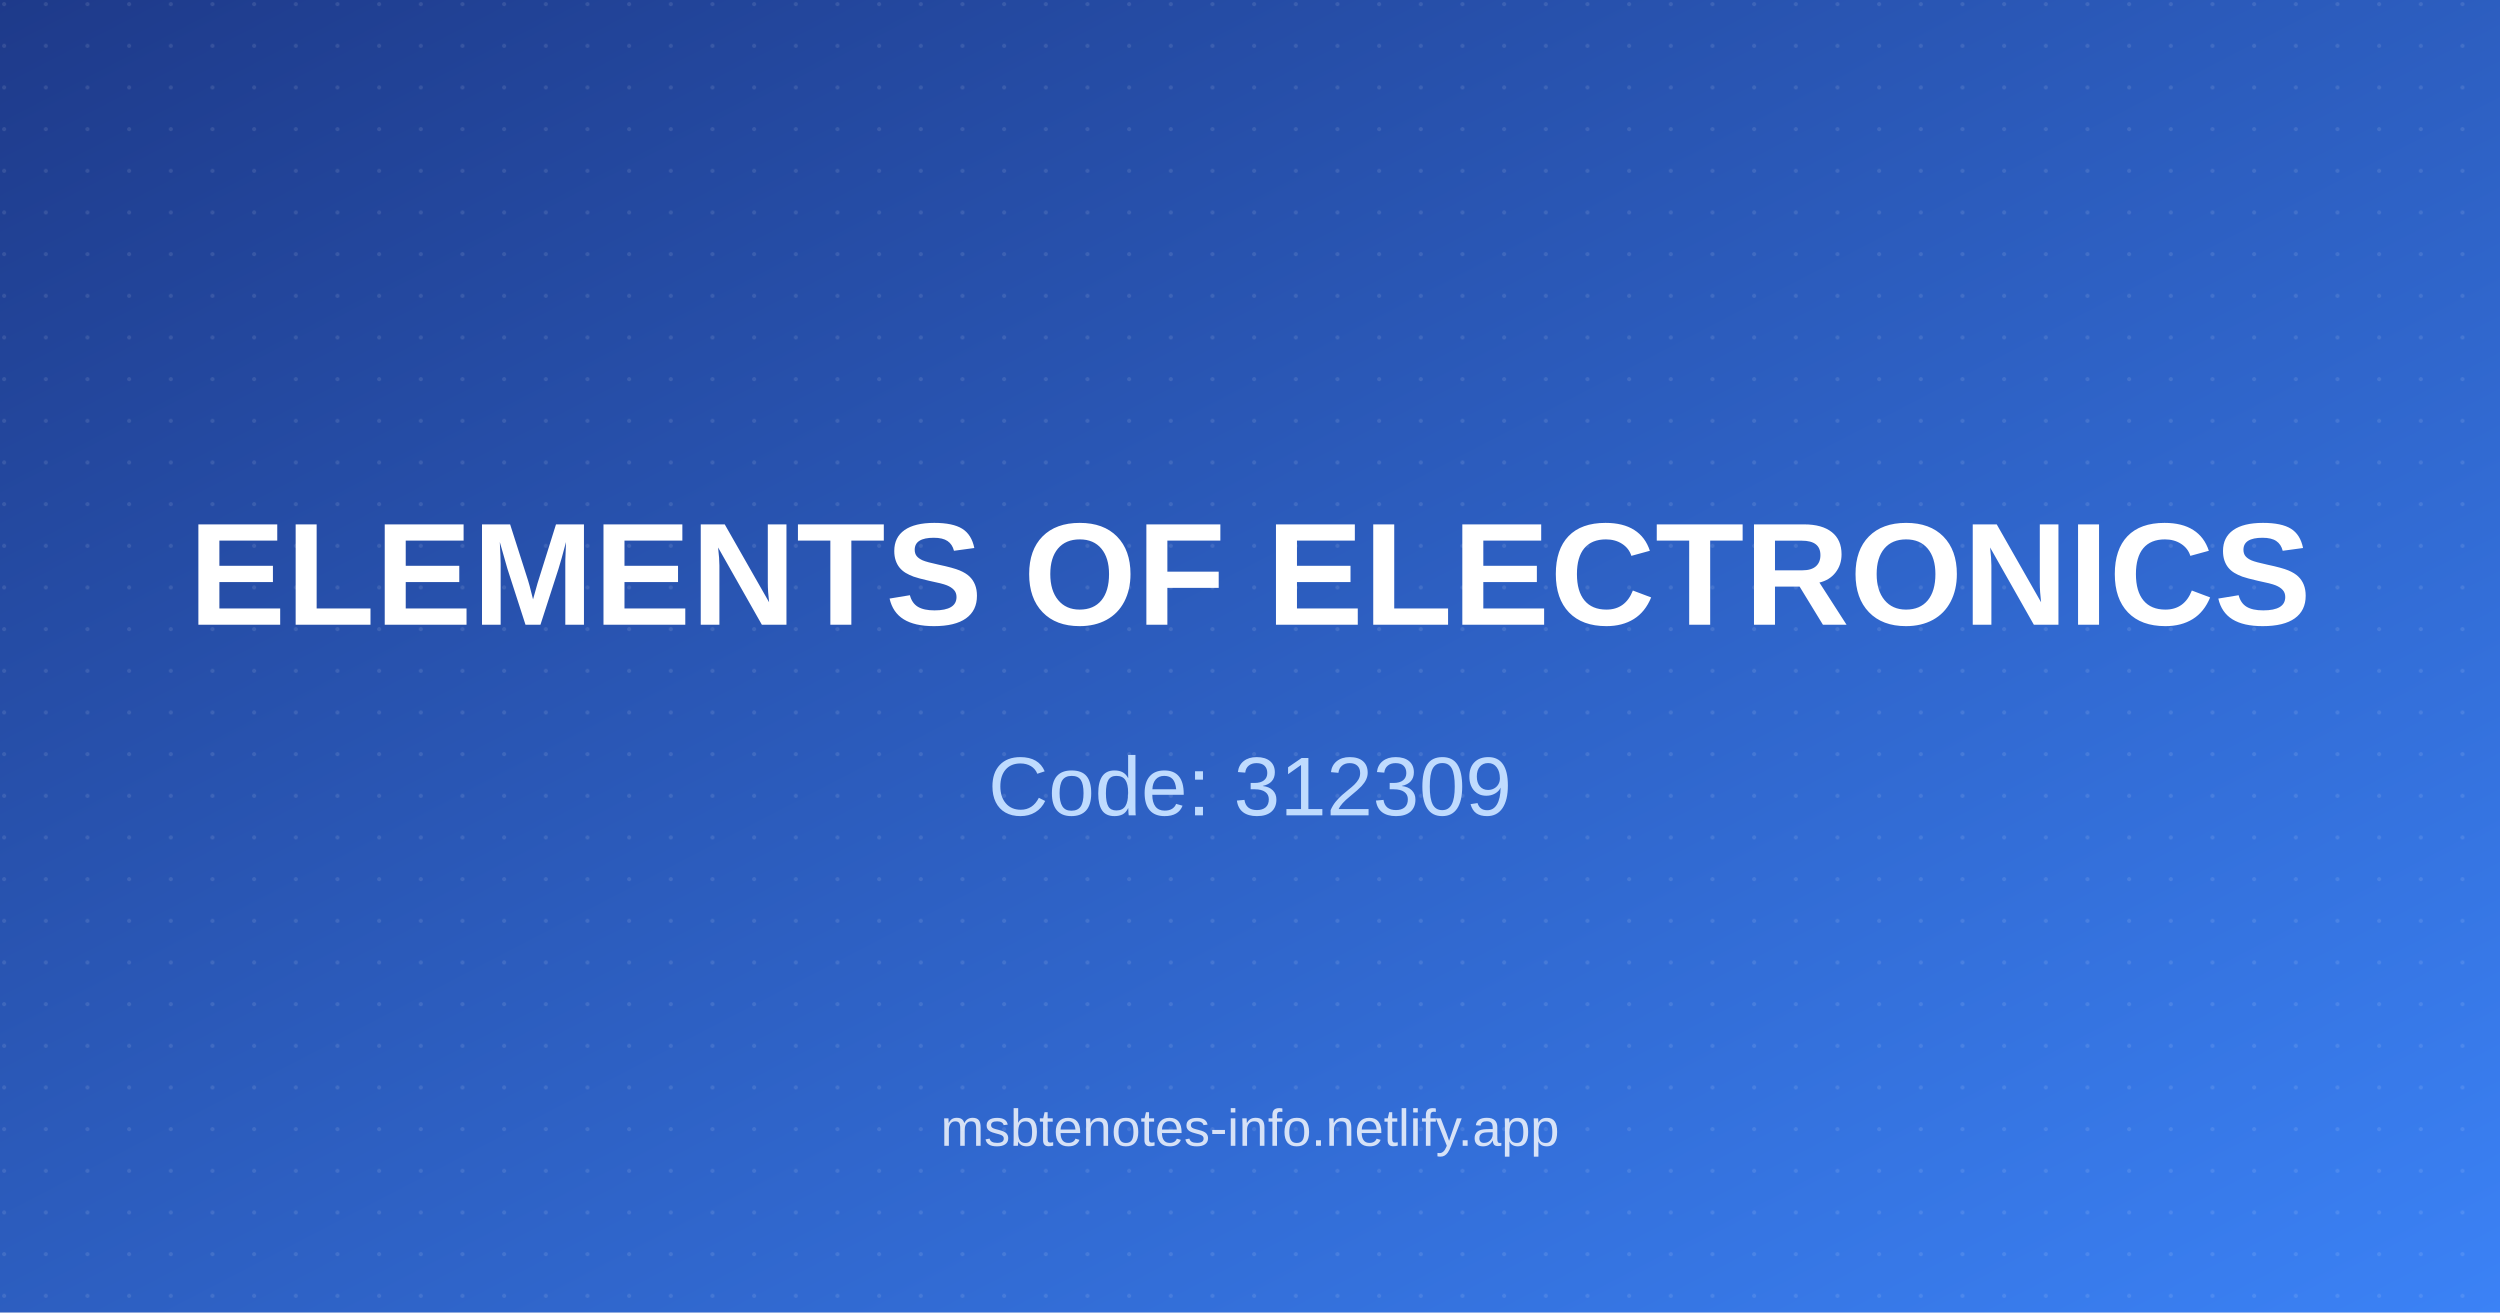
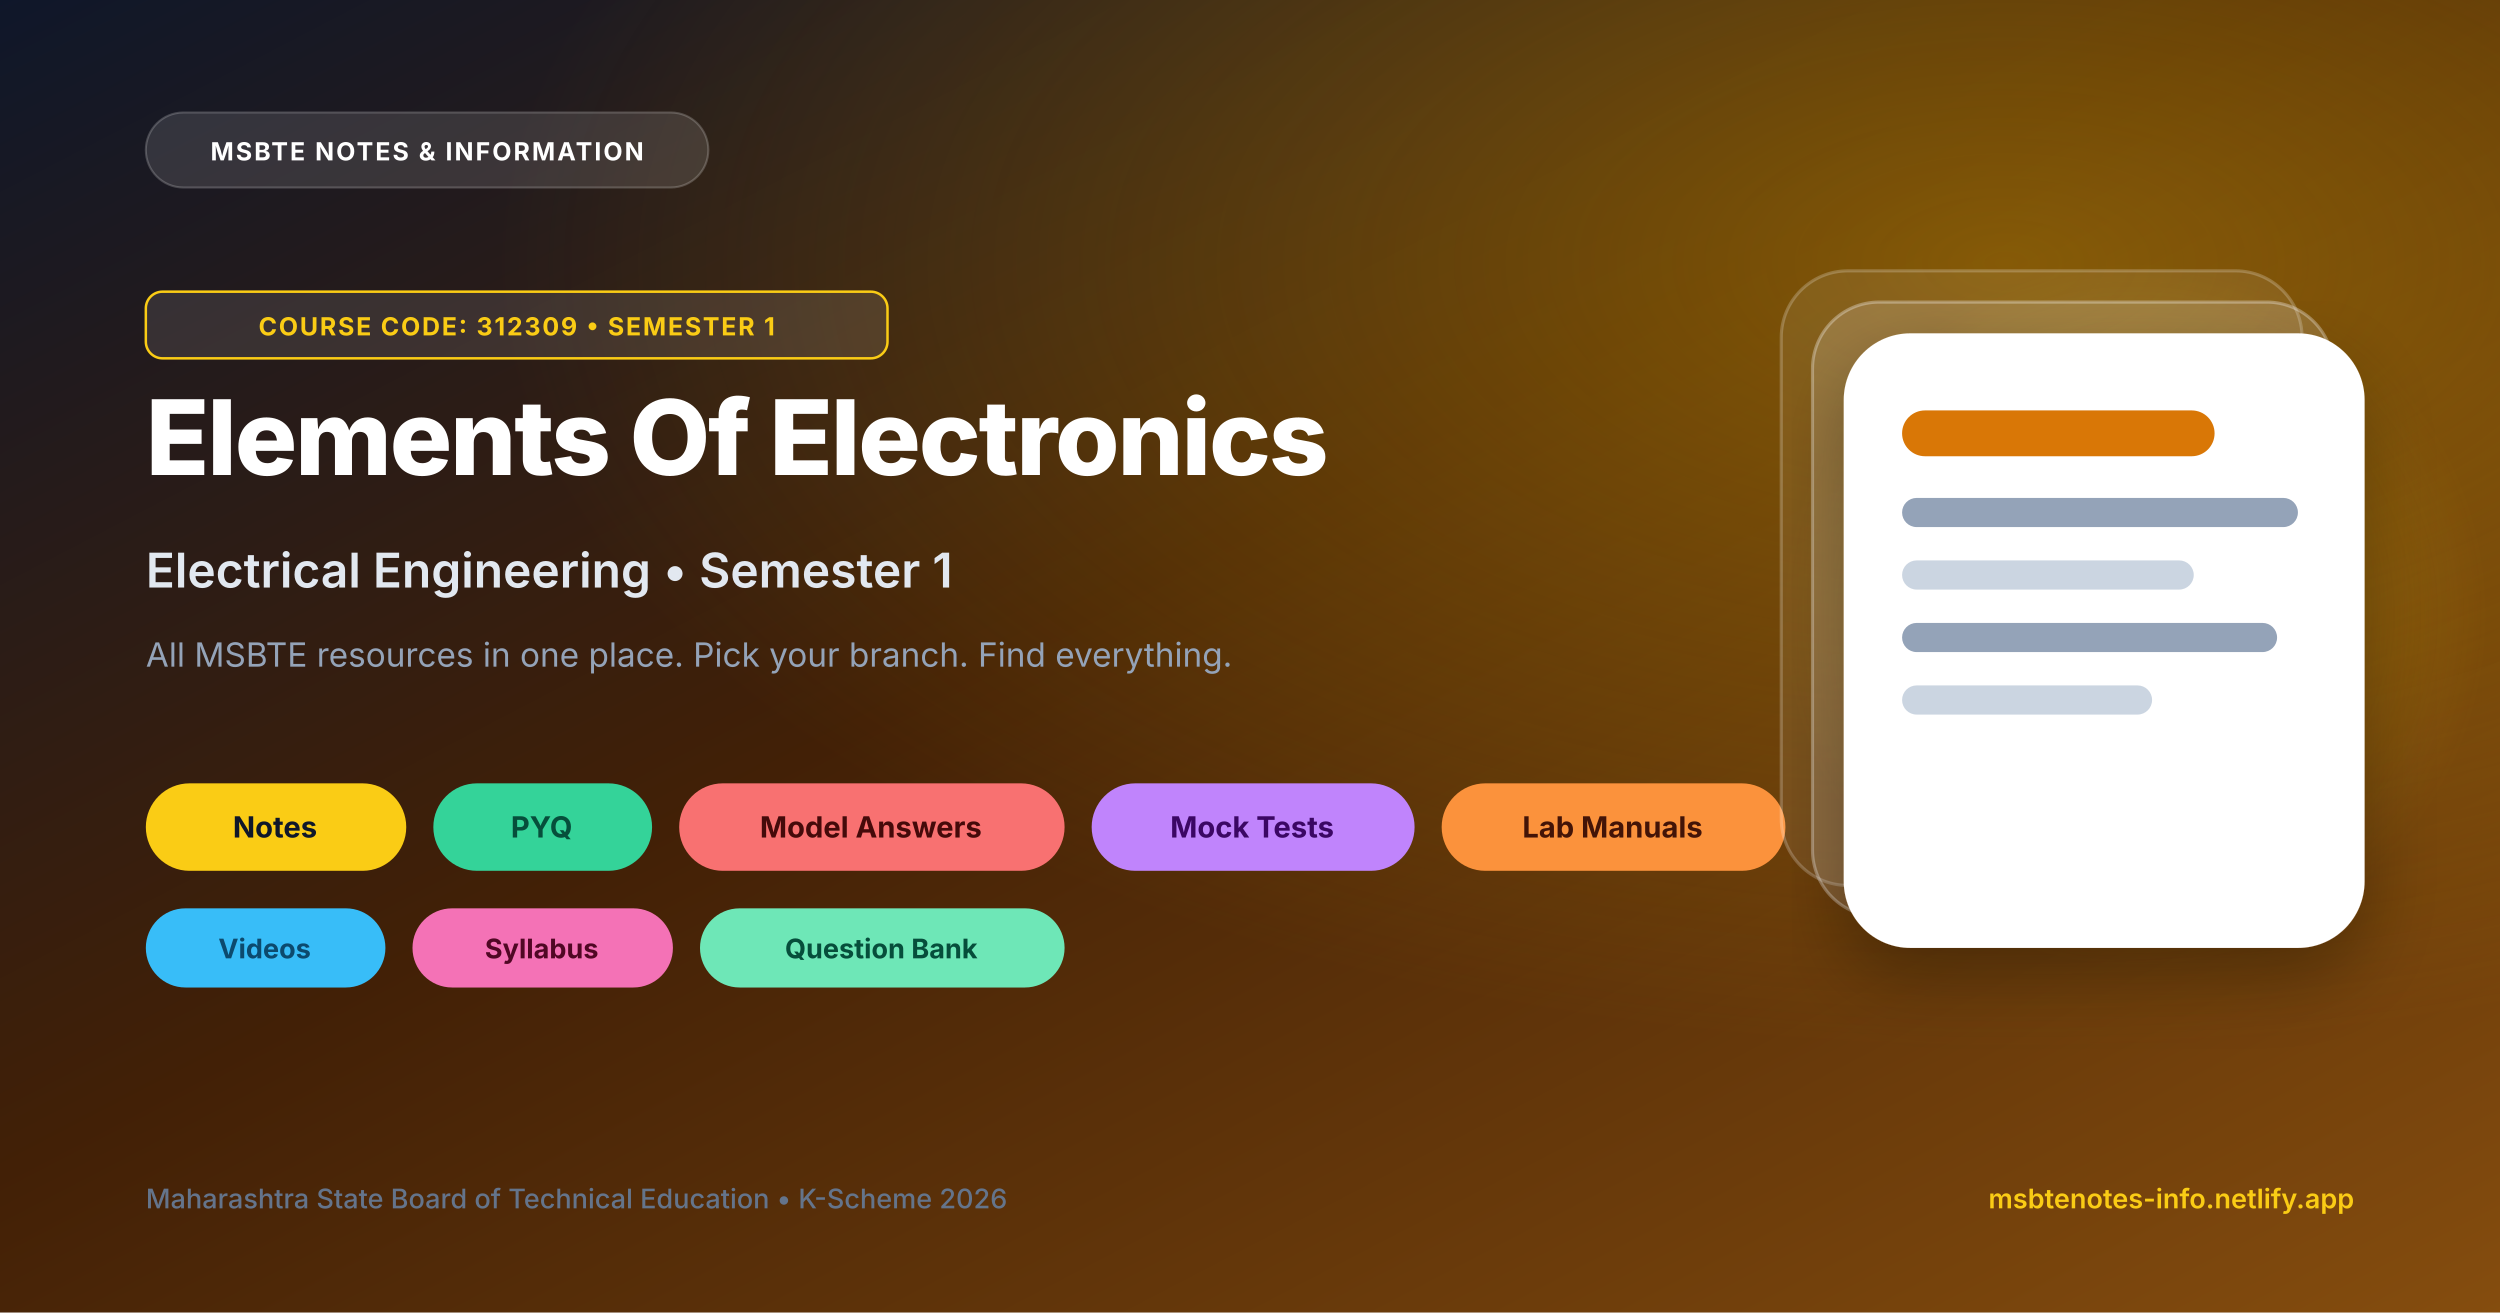
- <svg xmlns="http://www.w3.org/2000/svg" width="1200" height="630">
+ <svg xmlns="http://www.w3.org/2000/svg" width="1200" height="630" viewBox="0 0 1200 630">
  <defs>
-     <linearGradient id="grad1" x1="0%" y1="0%" x2="100%" y2="100%">
-       <stop offset="0%" style="stop-color:#1e3a8a;stop-opacity:1" />
-       <stop offset="100%" style="stop-color:#3b82f6;stop-opacity:1" />
+     <linearGradient id="bgGrad" x1="0%" y1="0%" x2="100%" y2="100%">
+       <stop offset="0%" stop-color="#0f172a" />
+       <stop offset="45%" stop-color="#422006" />
+       <stop offset="100%" stop-color="#854d0e" />
    </linearGradient>
-     <pattern id="pattern1" x="0" y="0" width="20" height="20" patternUnits="userSpaceOnUse">
-       <circle cx="2" cy="2" r="1" fill="rgba(255,255,255,0.1)" />
-     </pattern>
+     <radialGradient id="bgGlow" cx="80%" cy="20%" r="60%">
+       <stop offset="0%" stop-color="#eab308" stop-opacity="0.38" />
+       <stop offset="100%" stop-color="#eab308" stop-opacity="0" />
+     </radialGradient>
+     <radialGradient id="cardGlow" cx="50%" cy="50%" r="50%">
+       <stop offset="0%" stop-color="#facc15" stop-opacity="0.32" />
+       <stop offset="100%" stop-color="#facc15" stop-opacity="0" />
+     </radialGradient>
+     <filter id="dropShadow" x="-10%" y="-10%" width="130%" height="130%">
+       <feDropShadow dx="0" dy="14" stdDeviation="18" flood-color="#000000" flood-opacity="0.32" />
+     </filter>
  </defs>
-   <rect width="1200" height="630" fill="url(#grad1)" />
-   <rect width="1200" height="630" fill="url(#pattern1)" />
-   <text x="600" y="280" font-family="Arial, sans-serif" font-weight="bold" font-size="70" fill="white" text-anchor="middle" dominant-baseline="middle">
-     ELEMENTS OF ELECTRONICS
-   </text>
-   <text x="600" y="380" font-family="Arial, sans-serif" font-size="40" fill="#bfdbfe" text-anchor="middle" dominant-baseline="middle">
-     Code: 312309
-   </text>
-   <text x="600" y="550" font-family="Arial, sans-serif" font-size="25" fill="rgba(255,255,255,0.8)" text-anchor="middle">
-     msbtenotes-info.netlify.app
-   </text>
+   <rect width="1200" height="630" fill="url(#bgGrad)" />
+   <rect width="1200" height="630" fill="url(#bgGlow)" />
+   <g transform="translate(70, 54)">
+     <rect width="270" height="36" rx="18" fill="rgba(255, 255, 255, 0.12)" stroke="rgba(255, 255, 255, 0.2)" stroke-width="1" />
+     <text x="135" y="23" font-family="'Segoe UI', Inter, -apple-system, sans-serif" font-size="12" font-weight="700" fill="#ffffff" letter-spacing="0.08em" text-anchor="middle">MSBTE NOTES &amp; INFORMATION</text>
+   </g>
+   <g transform="translate(70, 140)">
+     <rect width="356" height="32" rx="8" fill="rgba(255, 255, 255, 0.1)" stroke="#facc15" stroke-width="1.2" />
+     <text x="178" y="21" font-family="'Segoe UI', Inter, monospace" font-size="12" font-weight="700" fill="#facc15" letter-spacing="0.07em" text-anchor="middle">COURSE CODE: 312309 • SEMESTER 1</text>
+     <text x="0" y="88" font-family="'Segoe UI', Inter, -apple-system, sans-serif" font-size="50" font-weight="800" fill="#ffffff" letter-spacing="-0.02em">
+       Elements Of Electronics
+     </text>
+     <text x="0" y="142" font-family="'Segoe UI', Inter, -apple-system, sans-serif" font-size="23" font-weight="600" fill="#e2e8f0">
+       Electrical Engineering • Semester 1
+     </text>
+     <text x="0" y="180" font-family="'Segoe UI', Inter, -apple-system, sans-serif" font-size="16" font-weight="400" fill="#94a3b8">
+       All MSBTE resources in one place. Pick your branch. Find everything.
+     </text>
+     <g transform="translate(0, 236)">
+       <g transform="translate(0, 0)">
+         <rect width="125" height="42" rx="21" fill="#facc15" />
+         <text x="62" y="26" font-family="'Segoe UI', Inter, sans-serif" font-size="14" font-weight="700" fill="#0f172a" text-anchor="middle">Notes</text>
+       </g>
+       <g transform="translate(138, 0)">
+         <rect width="105" height="42" rx="21" fill="#34d399" />
+         <text x="52" y="26" font-family="'Segoe UI', Inter, sans-serif" font-size="14" font-weight="700" fill="#064e3b" text-anchor="middle">PYQ</text>
+       </g>
+       <g transform="translate(256, 0)">
+         <rect width="185" height="42" rx="21" fill="#f87171" />
+         <text x="92" y="26" font-family="'Segoe UI', Inter, sans-serif" font-size="14" font-weight="700" fill="#450a0a" text-anchor="middle">Model Answers</text>
+       </g>
+       <g transform="translate(454, 0)">
+         <rect width="155" height="42" rx="21" fill="#c084fc" />
+         <text x="77" y="26" font-family="'Segoe UI', Inter, sans-serif" font-size="14" font-weight="700" fill="#3b0764" text-anchor="middle">Mock Tests</text>
+       </g>
+       <g transform="translate(622, 0)">
+         <rect width="165" height="42" rx="21" fill="#fb923c" />
+         <text x="82" y="26" font-family="'Segoe UI', Inter, sans-serif" font-size="14" font-weight="700" fill="#431407" text-anchor="middle">Lab Manuals</text>
+       </g>
+     </g>
+     <g transform="translate(0, 296)">
+       <g transform="translate(0, 0)">
+         <rect width="115" height="38" rx="19" fill="#38bdf8" />
+         <text x="57" y="24" font-family="'Segoe UI', Inter, sans-serif" font-size="13" font-weight="700" fill="#0c4a6e" text-anchor="middle">Videos</text>
+       </g>
+       <g transform="translate(128, 0)">
+         <rect width="125" height="38" rx="19" fill="#f472b6" />
+         <text x="62" y="24" font-family="'Segoe UI', Inter, sans-serif" font-size="13" font-weight="700" fill="#500724" text-anchor="middle">Syllabus</text>
+       </g>
+       <g transform="translate(266, 0)">
+         <rect width="175" height="38" rx="19" fill="#6ee7b7" />
+         <text x="87" y="24" font-family="'Segoe UI', Inter, sans-serif" font-size="13" font-weight="700" fill="#064e3b" text-anchor="middle">Question Bank</text>
+       </g>
+     </g>
+   </g>
+   <g transform="translate(885, 145)">
+     <circle cx="140" cy="150" r="170" fill="url(#cardGlow)" />
+     <rect x="-30" y="-15" width="250" height="295" rx="32" fill="rgba(255, 255, 255, 0.08)" stroke="rgba(255, 255, 255, 0.22)" stroke-width="1.5" />
+     <rect x="-15" y="0" width="250" height="295" rx="32" fill="rgba(255, 255, 255, 0.16)" stroke="rgba(255, 255, 255, 0.32)" stroke-width="1.5" />
+     <rect x="0" y="15" width="250" height="295" rx="32" fill="#ffffff" filter="url(#dropShadow)" />
+     <rect x="28" y="52" width="150" height="22" rx="11" fill="#d97706" />
+     <rect x="28" y="94" width="190" height="14" rx="7" fill="#94a3b8" />
+     <rect x="28" y="124" width="140" height="14" rx="7" fill="#cbd5e1" />
+     <rect x="28" y="154" width="180" height="14" rx="7" fill="#94a3b8" />
+     <rect x="28" y="184" width="120" height="14" rx="7" fill="#cbd5e1" />
+   </g>
+   <g transform="translate(70, 580)">
+     <text x="0" y="0" font-family="'Segoe UI', Inter, sans-serif" font-size="13" font-weight="500" fill="#64748b">
+       Maharashtra State Board of Technical Education • K-Scheme 2026
+     </text>
+     <text x="1060" y="0" font-family="'Segoe UI', Inter, sans-serif" font-size="13" font-weight="600" fill="#facc15" text-anchor="end">
+       msbtenotes-info.netlify.app
+     </text>
+   </g>
</svg>
